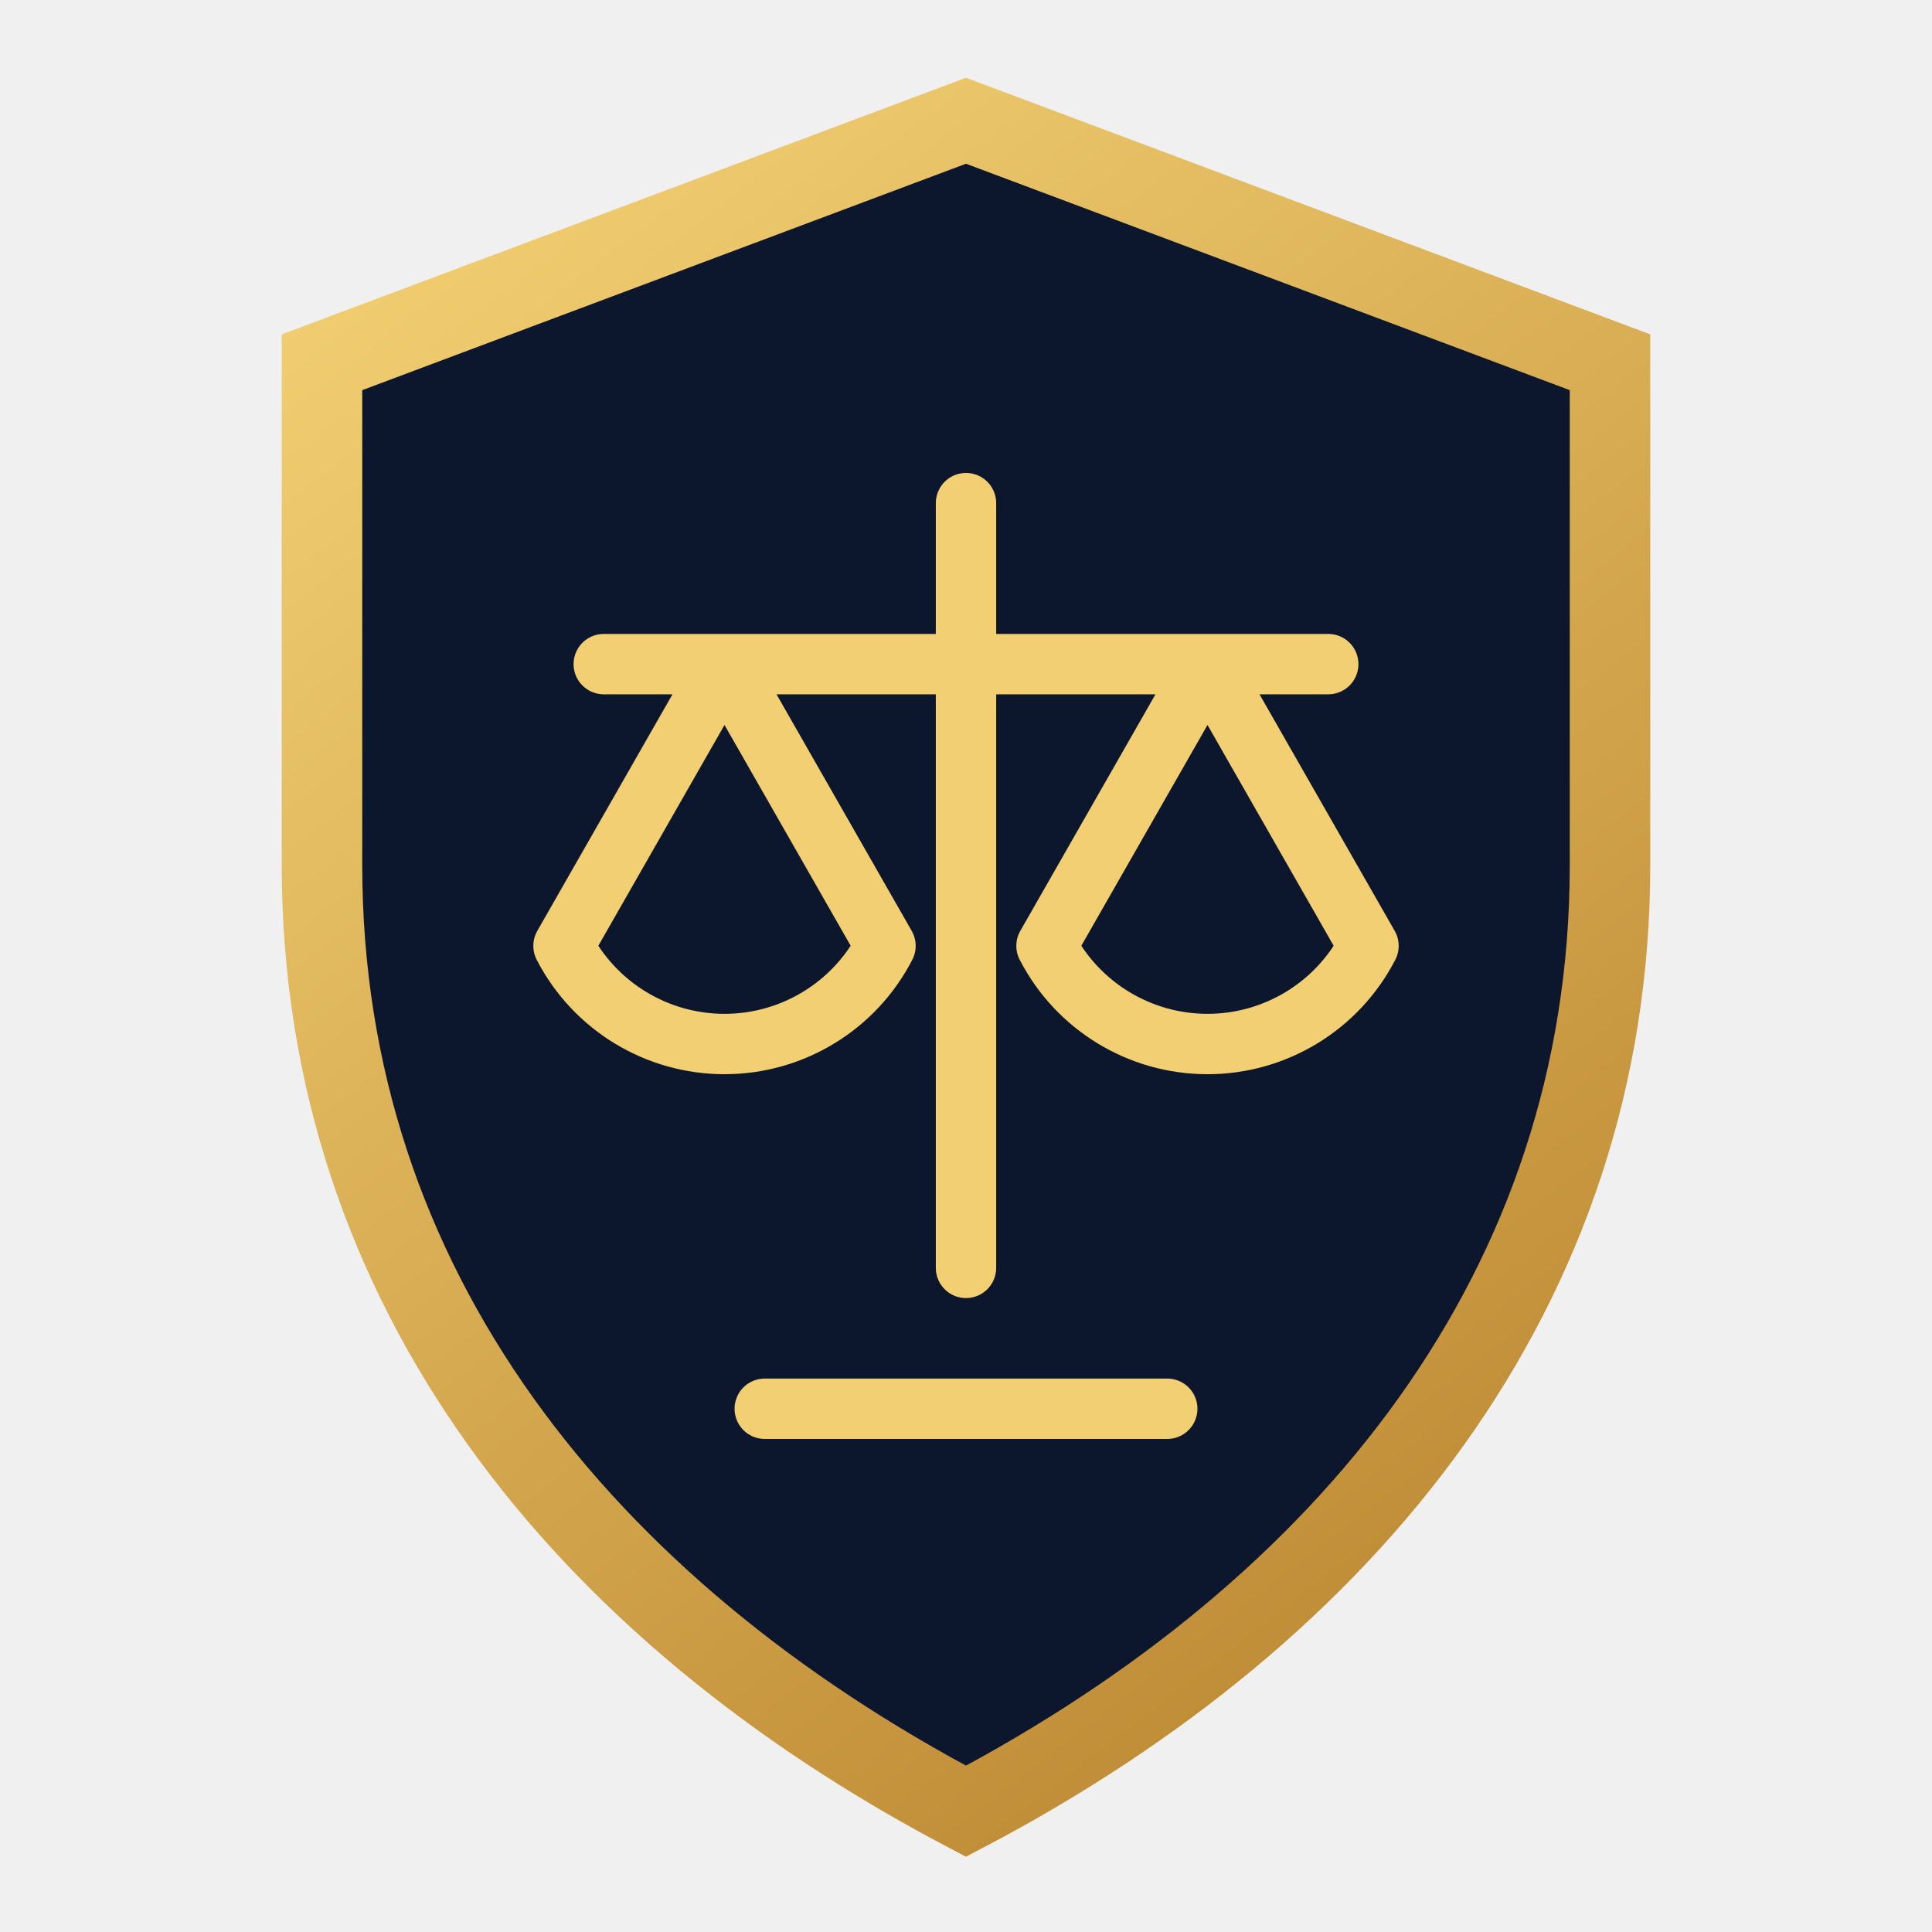
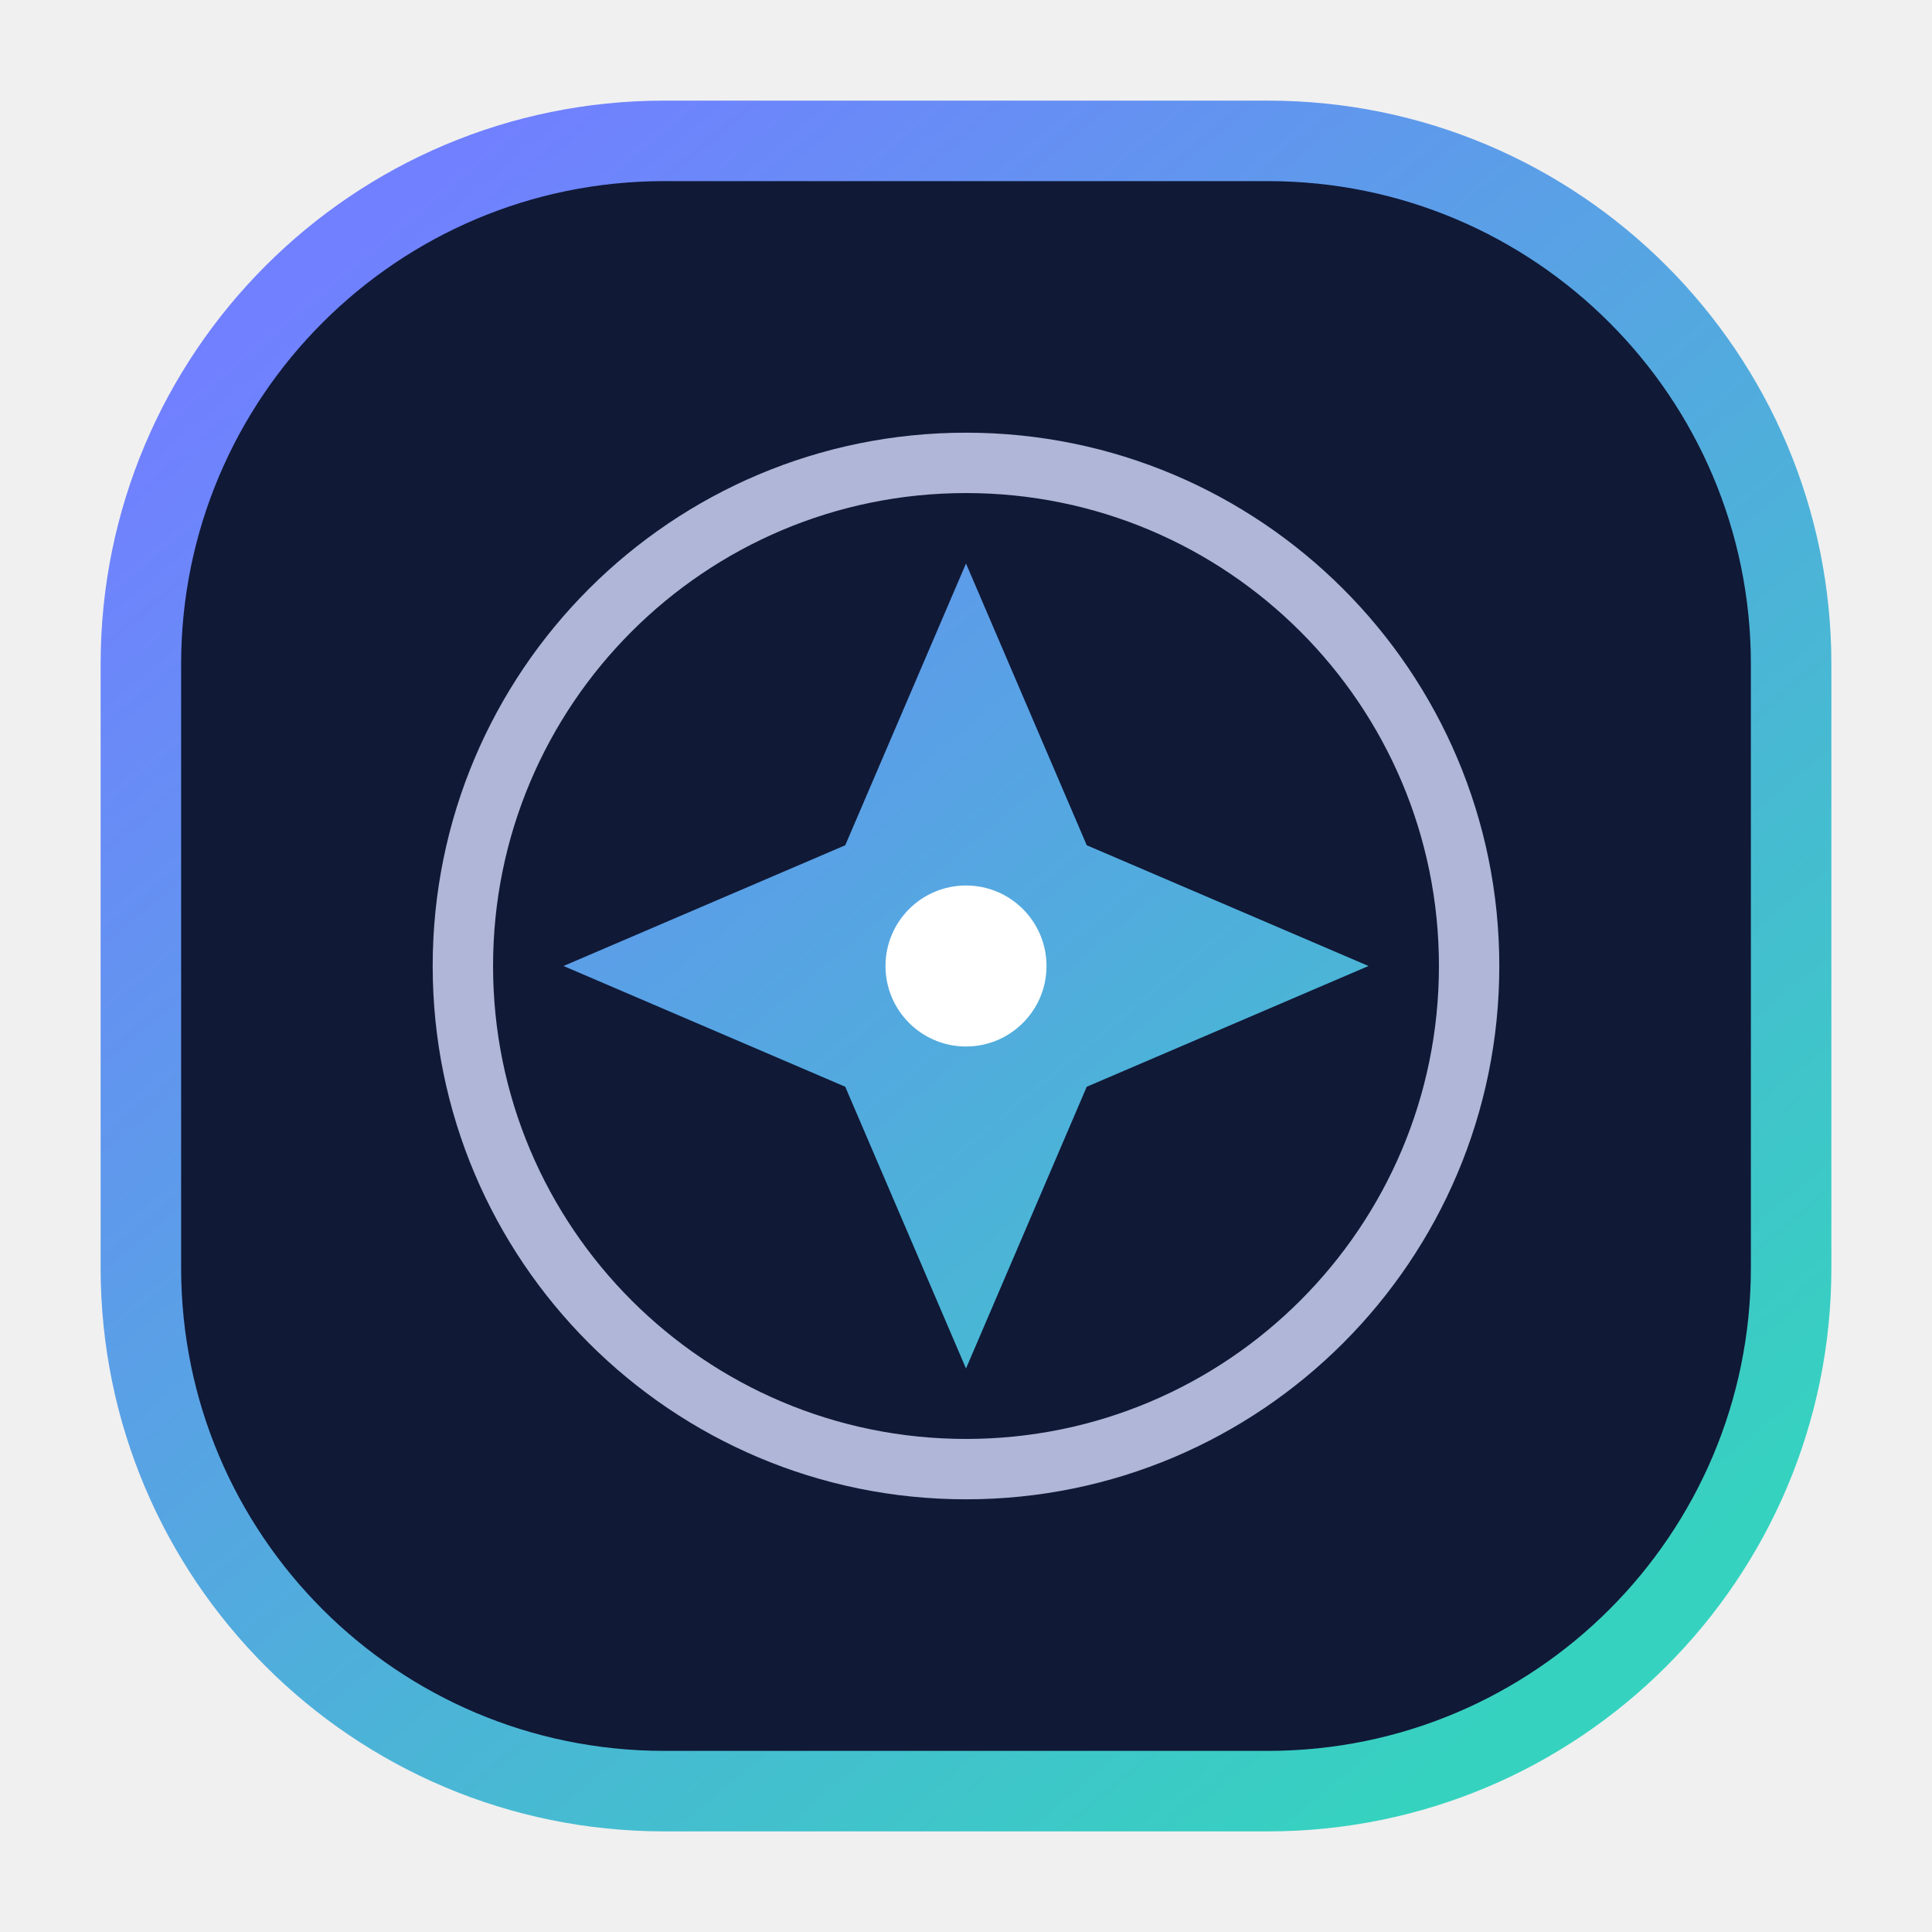
<svg xmlns="http://www.w3.org/2000/svg" viewBox="0 0 96 96" role="img" aria-labelledby="title desc">
  <defs>
-     <linearGradient id="shield" x1="18" y1="10" x2="78" y2="88" gradientUnits="userSpaceOnUse">
-       <stop stop-color="#f2cf72" />
-       <stop offset="1" stop-color="#b9842f" />
+     <linearGradient id="mark" x1="18" y1="12" x2="78" y2="84" gradientUnits="userSpaceOnUse">
+       <stop stop-color="#7180ff" />
+       <stop offset="1" stop-color="#35d3bf" />
    </linearGradient>
  </defs>
-   <path d="M48 6 80 18v25c0 21-13 37-32 47C29 80 16 64 16 43V18L48 6Z" fill="#0c172d" stroke="url(#shield)" stroke-width="4" />
-   <path d="M48 25v38M30 33h36M36 33l-8 14a9 9 0 0 0 16 0l-8-14Zm24 0-8 14a9 9 0 0 0 16 0l-8-14ZM38 70h20" fill="none" stroke="#f2cf72" stroke-linecap="round" stroke-linejoin="round" stroke-width="3" />
+   <rect x="7" y="7" width="82" height="82" rx="26" fill="#101936" stroke="url(#mark)" stroke-width="4" />
+   <circle cx="48" cy="48" r="25" fill="none" stroke="#d7ddff" stroke-width="3" opacity=".8" />
+   <path d="m48 28 6 14 14 6-14 6-6 14-6-14-14-6 14-6 6-14Z" fill="url(#mark)" />
+   <circle cx="48" cy="48" r="4" fill="#fff" />
</svg>
